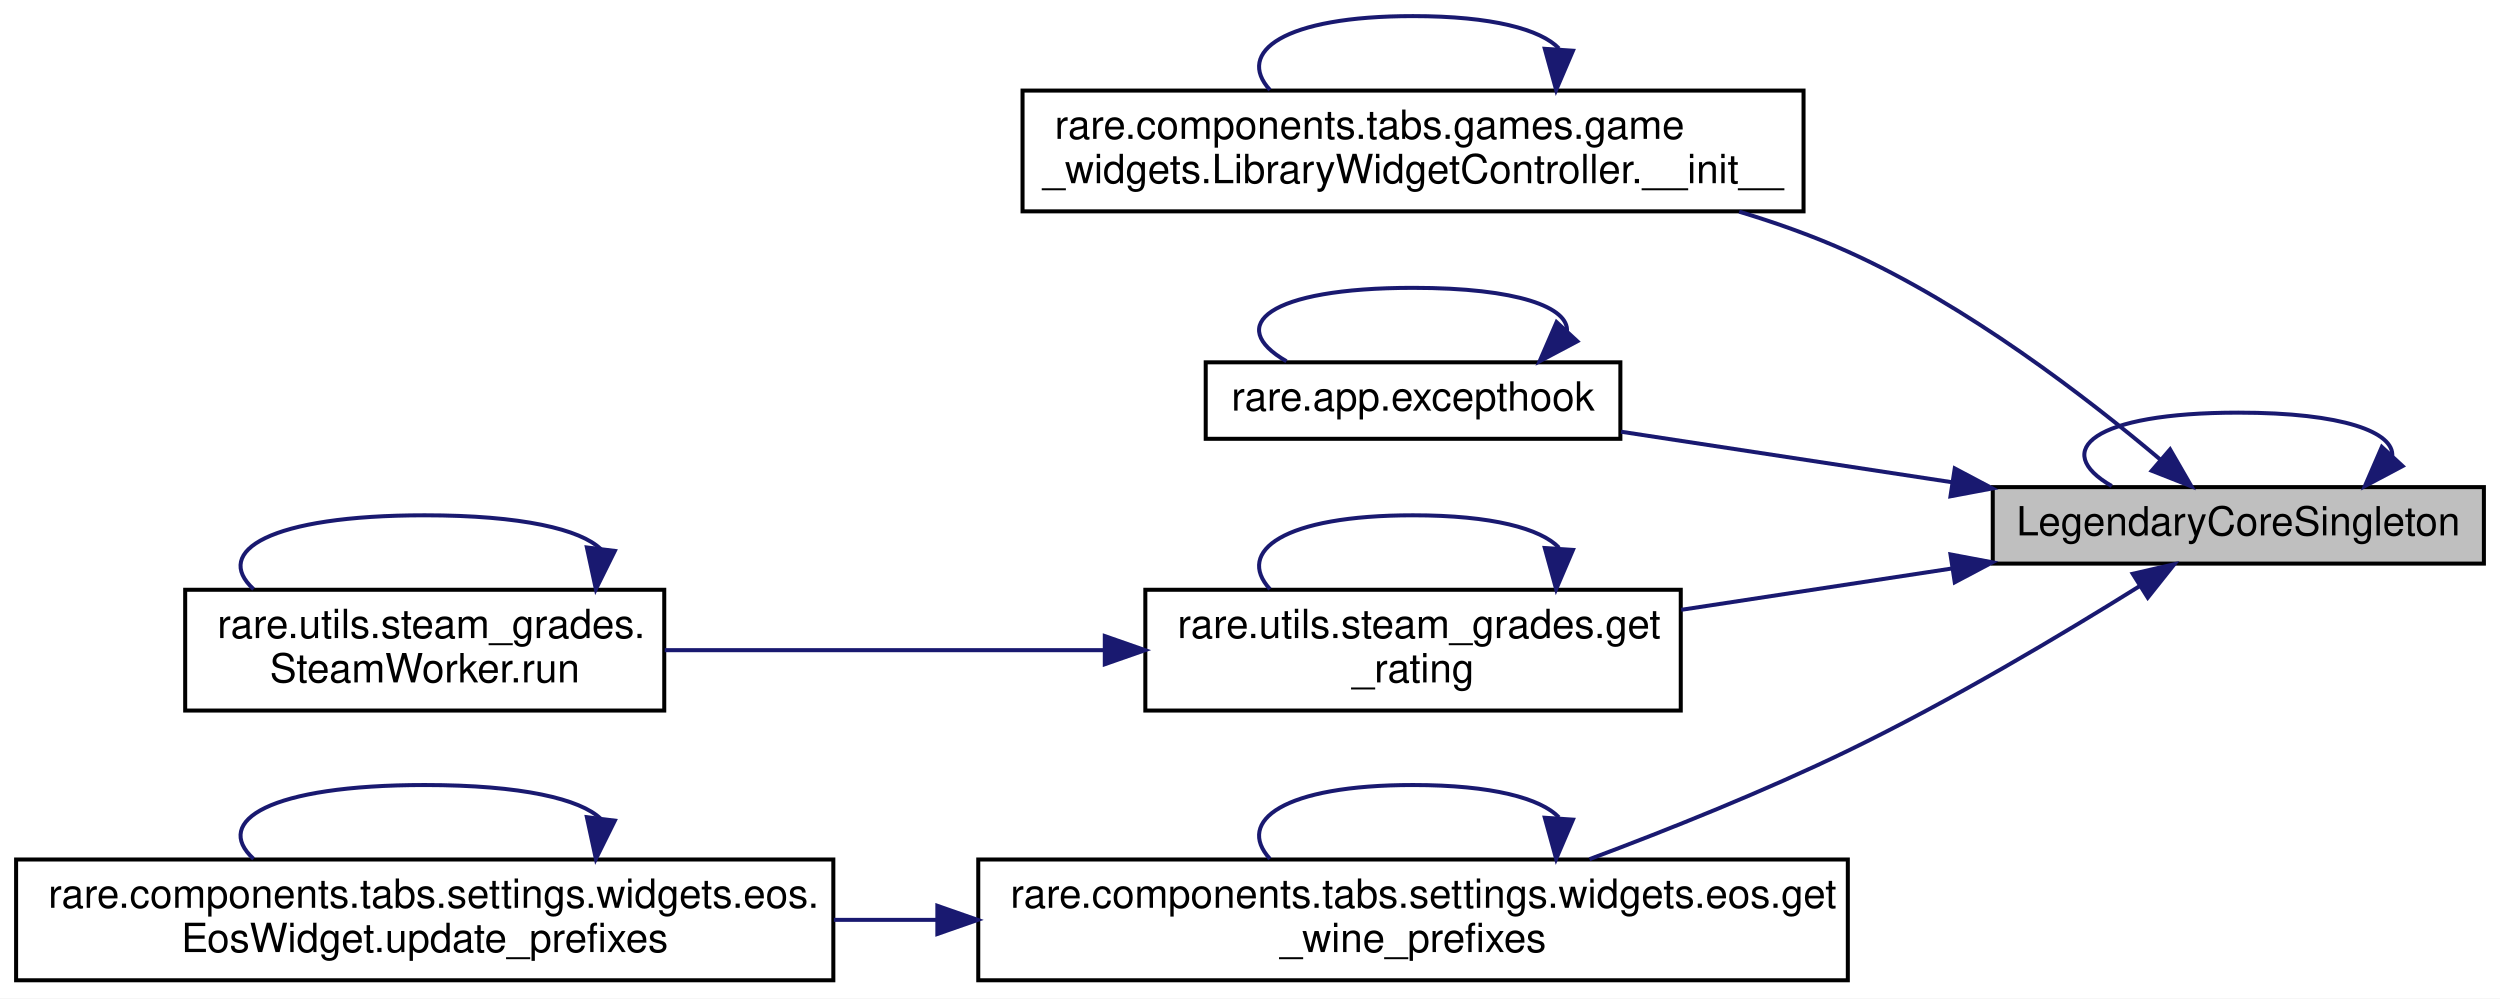
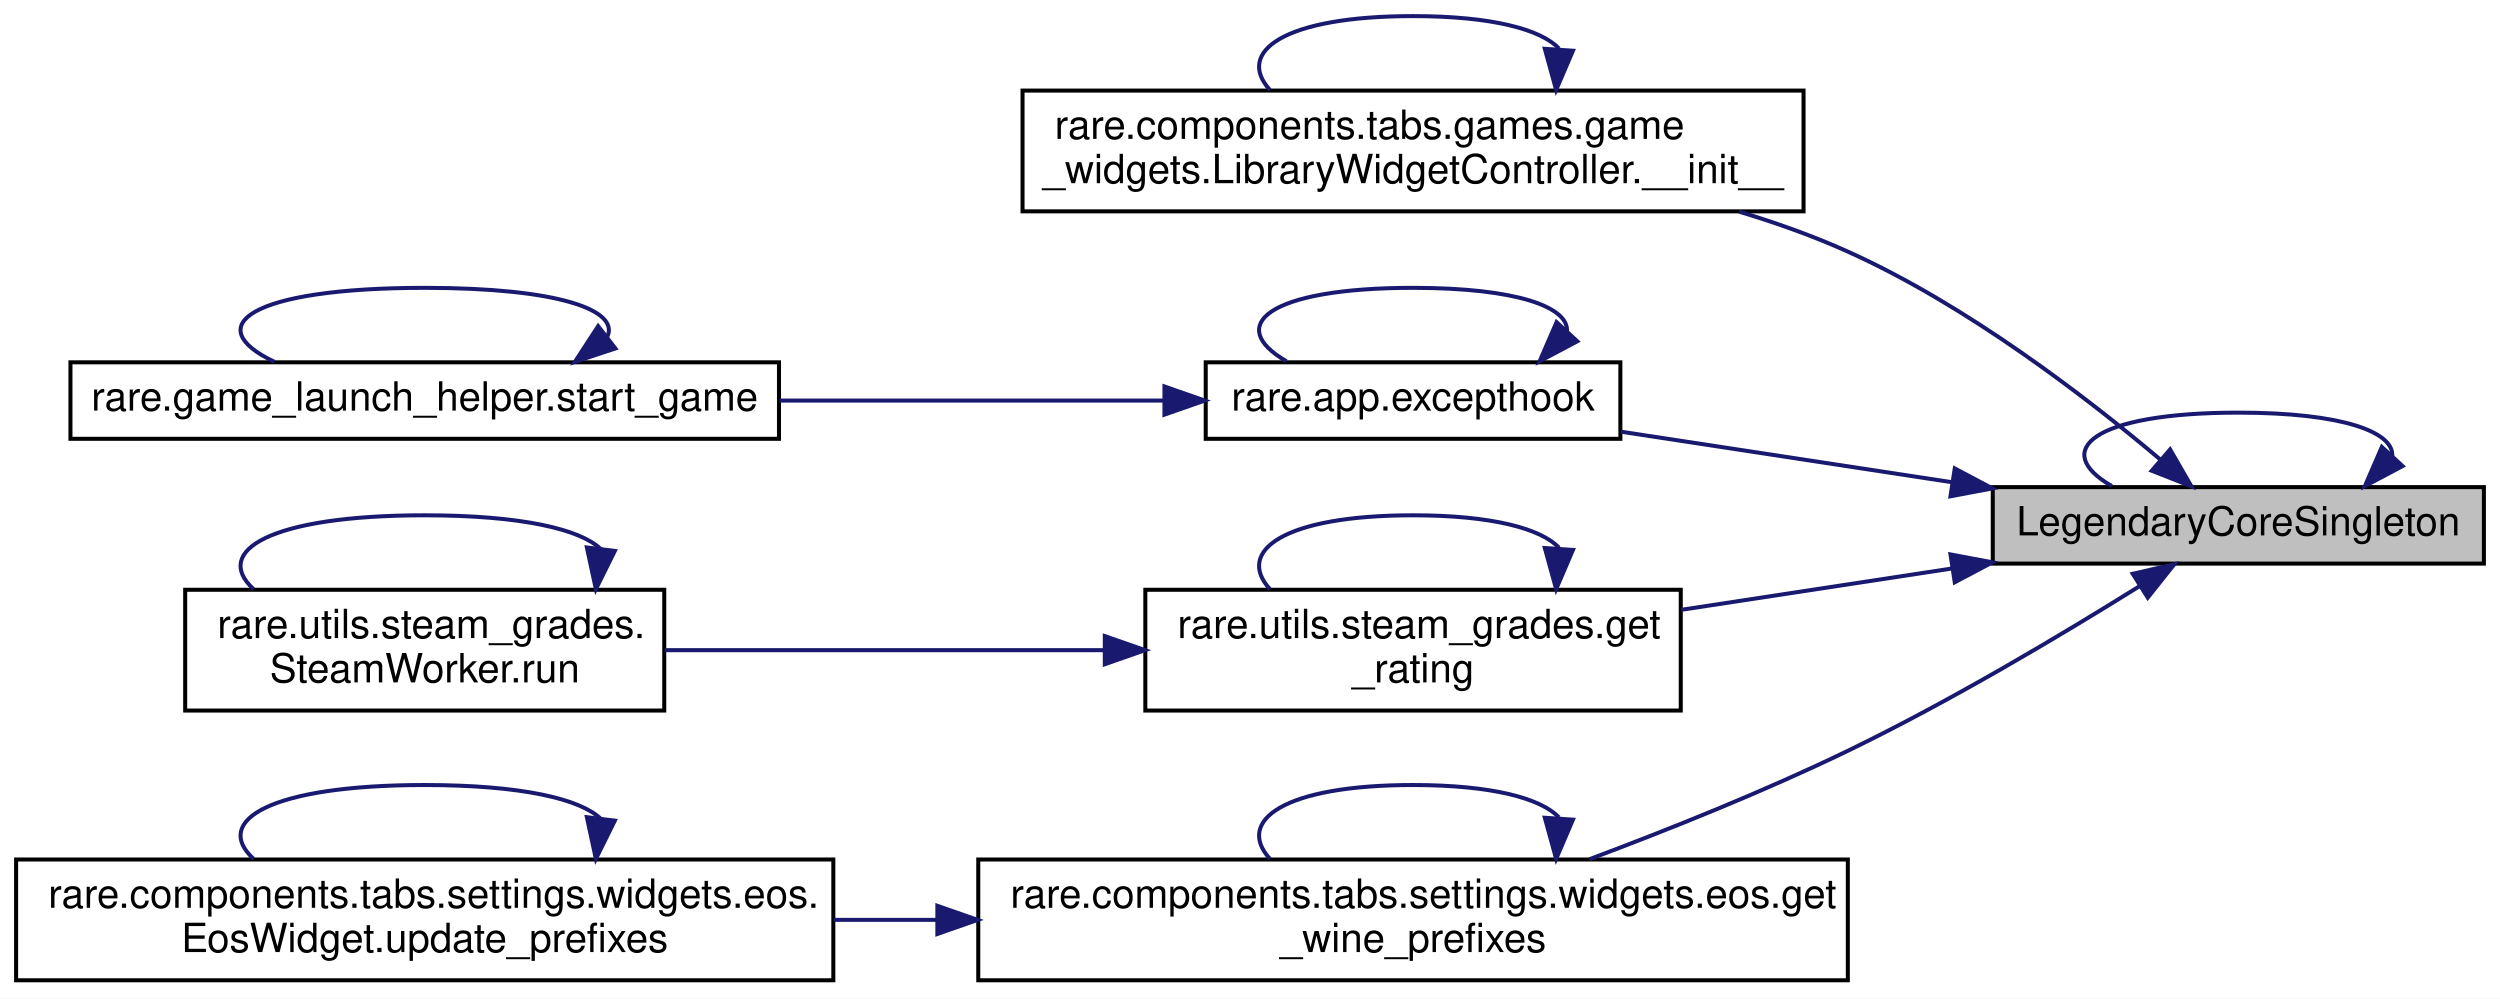
<svg xmlns="http://www.w3.org/2000/svg" xmlns:xlink="http://www.w3.org/1999/xlink" width="621pt" height="248pt" viewBox="0.00 0.00 621.00 248.00">
  <g id="graph0" class="graph" transform="scale(1 1) rotate(0) translate(4 244)">
    <polygon fill="white" stroke="transparent" points="-4,4 -4,-244 617,-244 617,4 -4,4" />
    <g id="node1" class="node">
      <g id="a_node1">
        <a xlink:title=" ">
          <polygon fill="#bfbfbf" stroke="black" points="491,-104 491,-123 613,-123 613,-104 491,-104" />
          <text text-anchor="middle" x="552" y="-111" font-family="Helvetica,sans-Serif" font-size="10.00">LegendaryCoreSingleton</text>
        </a>
      </g>
    </g>
-     <g id="edge13" class="edge">
+     <g id="edge15" class="edge">
      <path fill="none" stroke="midnightblue" d="M590.23,-130.61C590.8,-136.63 578.06,-141.5 552,-141.5 515.74,-141.5 505.26,-132.07 520.56,-123.26" />
      <polygon fill="midnightblue" stroke="midnightblue" points="592.8,-128.23 583.44,-123.26 587.65,-132.98 592.8,-128.23" />
    </g>
    <g id="node2" class="node">
      <g id="a_node2">
        <a xlink:href="classrare_1_1components_1_1tabs_1_1games_1_1game__widgets_1_1_library_widget_controller.html#aa2736b0e5b36ea03f685c5fe4342bb71" target="_top" xlink:title=" ">
          <polygon fill="white" stroke="black" points="250,-191.5 250,-221.5 444,-221.5 444,-191.5 250,-191.5" />
          <text text-anchor="start" x="258" y="-209.5" font-family="Helvetica,sans-Serif" font-size="10.00">rare.components.tabs.games.game</text>
          <text text-anchor="middle" x="347" y="-198.5" font-family="Helvetica,sans-Serif" font-size="10.00">_widgets.LibraryWidgetController.__init__</text>
        </a>
      </g>
    </g>
    <g id="edge1" class="edge">
      <path fill="none" stroke="midnightblue" d="M532.75,-129.74C514.36,-145.26 484.56,-168.2 455,-181.5 446.48,-185.34 437.29,-188.62 428.02,-191.42" />
      <polygon fill="midnightblue" stroke="midnightblue" points="535.05,-132.37 540.35,-123.19 530.49,-127.07 535.05,-132.37" />
    </g>
    <g id="node3" class="node">
      <g id="a_node3">
        <a xlink:href="namespacerare_1_1app.html#a938c7182b0c44921f1089bdfe1ec24eb" target="_top" xlink:title=" ">
          <polygon fill="white" stroke="black" points="295.5,-135 295.5,-154 398.5,-154 398.5,-135 295.5,-135" />
          <text text-anchor="middle" x="347" y="-142" font-family="Helvetica,sans-Serif" font-size="10.00">rare.app.excepthook</text>
        </a>
      </g>
    </g>
    <g id="edge3" class="edge">
      <path fill="none" stroke="midnightblue" d="M480.75,-124.23C453.75,-128.35 423.48,-132.97 398.67,-136.76" />
      <polygon fill="midnightblue" stroke="midnightblue" points="481.56,-127.64 490.92,-122.68 480.5,-120.72 481.56,-127.64" />
    </g>
-     <g id="node4" class="node">
-       <g id="a_node4">
+     <g id="node5" class="node">
+       <g id="a_node5">
        <a xlink:href="namespacerare_1_1utils_1_1steam__grades.html#a74cd7f3d3b3c2ee1ceb8831d22c047b9" target="_top" xlink:title=" ">
          <polygon fill="white" stroke="black" points="280.5,-67.5 280.5,-97.5 413.5,-97.5 413.5,-67.5 280.5,-67.5" />
          <text text-anchor="start" x="288.5" y="-85.5" font-family="Helvetica,sans-Serif" font-size="10.00">rare.utils.steam_grades.get</text>
          <text text-anchor="middle" x="347" y="-74.5" font-family="Helvetica,sans-Serif" font-size="10.00">_rating</text>
        </a>
      </g>
    </g>
-     <g id="edge5" class="edge">
+     <g id="edge7" class="edge">
      <path fill="none" stroke="midnightblue" d="M480.75,-102.77C458.96,-99.45 435.06,-95.79 413.6,-92.52" />
      <polygon fill="midnightblue" stroke="midnightblue" points="480.5,-106.28 490.92,-104.32 481.56,-99.36 480.5,-106.28" />
    </g>
-     <g id="node6" class="node">
-       <g id="a_node6">
+     <g id="node7" class="node">
+       <g id="a_node7">
        <a xlink:href="namespacerare_1_1components_1_1tabs_1_1settings_1_1widgets_1_1eos.html#a12e2cbf0724dd454c5f1ec543a7d57f5" target="_top" xlink:title=" ">
          <polygon fill="white" stroke="black" points="239,-0.5 239,-30.5 455,-30.5 455,-0.5 239,-0.5" />
          <text text-anchor="start" x="247" y="-18.5" font-family="Helvetica,sans-Serif" font-size="10.00">rare.components.tabs.settings.widgets.eos.get</text>
          <text text-anchor="middle" x="347" y="-7.5" font-family="Helvetica,sans-Serif" font-size="10.00">_wine_prefixes</text>
        </a>
      </g>
    </g>
-     <g id="edge9" class="edge">
+     <g id="edge11" class="edge">
      <path fill="none" stroke="midnightblue" d="M527.47,-98.4C508.37,-86.48 480.52,-69.86 455,-57.5 434.35,-47.5 410.66,-38 390.83,-30.58" />
      <polygon fill="midnightblue" stroke="midnightblue" points="525.77,-101.47 536.1,-103.84 529.5,-95.54 525.77,-101.47" />
    </g>
    <g id="edge2" class="edge">
      <path fill="none" stroke="midnightblue" d="M383.25,-231.96C378.75,-236.68 366.67,-240 347,-240 314.73,-240 302.88,-231.06 311.45,-221.66" />
      <polygon fill="midnightblue" stroke="midnightblue" points="386.72,-231.4 382.55,-221.66 379.73,-231.87 386.72,-231.4" />
    </g>
    <g id="edge4" class="edge">
      <path fill="none" stroke="midnightblue" d="M385.23,-161.61C385.8,-167.63 373.06,-172.5 347,-172.5 310.74,-172.5 300.26,-163.07 315.56,-154.26" />
      <polygon fill="midnightblue" stroke="midnightblue" points="387.8,-159.23 378.44,-154.26 382.65,-163.98 387.8,-159.23" />
    </g>
+     <g id="node4" class="node">
+       <g id="a_node4">
+         <a xlink:href="namespacerare_1_1game__launch__helper.html#a82c7246b0e4557e01f0dac14783baa38" target="_top" xlink:title=" ">
+           <polygon fill="white" stroke="black" points="13.5,-135 13.5,-154 189.5,-154 189.5,-135 13.5,-135" />
+           <text text-anchor="middle" x="101.5" y="-142" font-family="Helvetica,sans-Serif" font-size="10.00">rare.game_launch_helper.start_game</text>
+         </a>
+       </g>
+     </g>
+     <g id="edge5" class="edge">
+       <path fill="none" stroke="midnightblue" d="M284.92,-144.5C256.1,-144.5 221.18,-144.5 189.63,-144.5" />
+       <polygon fill="midnightblue" stroke="midnightblue" points="285.25,-148 295.25,-144.5 285.25,-141 285.25,-148" />
+     </g>
    <g id="edge6" class="edge">
+       <path fill="none" stroke="midnightblue" d="M146.84,-160.32C150,-166.91 134.89,-172.5 101.5,-172.5 57.89,-172.5 45.46,-162.96 64.2,-154.11" />
+       <polygon fill="midnightblue" stroke="midnightblue" points="148.86,-157.45 138.8,-154.11 144.58,-162.99 148.86,-157.45" />
+     </g>
+     <g id="edge8" class="edge">
      <path fill="none" stroke="midnightblue" d="M383.25,-107.96C378.75,-112.68 366.67,-116 347,-116 314.73,-116 302.88,-107.06 311.45,-97.66" />
      <polygon fill="midnightblue" stroke="midnightblue" points="386.72,-107.4 382.55,-97.66 379.73,-107.87 386.72,-107.4" />
    </g>
-     <g id="node5" class="node">
-       <g id="a_node5">
+     <g id="node6" class="node">
+       <g id="a_node6">
        <a xlink:href="classrare_1_1utils_1_1steam__grades_1_1_steam_worker.html#a670fe67276cb94775a042958fe2c79d4" target="_top" xlink:title=" ">
          <polygon fill="white" stroke="black" points="42,-67.5 42,-97.5 161,-97.5 161,-67.5 42,-67.5" />
          <text text-anchor="start" x="50" y="-85.5" font-family="Helvetica,sans-Serif" font-size="10.00">rare.utils.steam_grades.</text>
          <text text-anchor="middle" x="101.5" y="-74.5" font-family="Helvetica,sans-Serif" font-size="10.00">SteamWorker.run</text>
        </a>
      </g>
    </g>
-     <g id="edge7" class="edge">
+     <g id="edge9" class="edge">
      <path fill="none" stroke="midnightblue" d="M270.2,-82.5C235.03,-82.5 193.86,-82.5 161.12,-82.5" />
      <polygon fill="midnightblue" stroke="midnightblue" points="270.43,-86 280.43,-82.5 270.43,-79 270.43,-86" />
    </g>
-     <g id="edge8" class="edge">
+     <g id="edge10" class="edge">
      <path fill="none" stroke="midnightblue" d="M145.25,-107.59C140.21,-112.51 125.63,-116 101.5,-116 62.9,-116 48.72,-107.06 58.98,-97.66" />
      <polygon fill="midnightblue" stroke="midnightblue" points="148.72,-107.15 144.02,-97.66 141.78,-108.01 148.72,-107.15" />
    </g>
-     <g id="edge10" class="edge">
+     <g id="edge12" class="edge">
      <path fill="none" stroke="midnightblue" d="M383.25,-40.96C378.75,-45.68 366.67,-49 347,-49 314.73,-49 302.88,-40.06 311.45,-30.66" />
      <polygon fill="midnightblue" stroke="midnightblue" points="386.72,-40.4 382.55,-30.66 379.73,-40.87 386.72,-40.4" />
    </g>
-     <g id="node7" class="node">
-       <g id="a_node7">
+     <g id="node8" class="node">
+       <g id="a_node8">
        <a xlink:href="classrare_1_1components_1_1tabs_1_1settings_1_1widgets_1_1eos_1_1_eos_widget.html#ae51350a186f0277d85d4e0e7fd5a8518" target="_top" xlink:title=" ">
          <polygon fill="white" stroke="black" points="0,-0.5 0,-30.5 203,-30.5 203,-0.5 0,-0.5" />
          <text text-anchor="start" x="8" y="-18.5" font-family="Helvetica,sans-Serif" font-size="10.00">rare.components.tabs.settings.widgets.eos.</text>
          <text text-anchor="middle" x="101.5" y="-7.5" font-family="Helvetica,sans-Serif" font-size="10.00">EosWidget.update_prefixes</text>
        </a>
      </g>
    </g>
-     <g id="edge11" class="edge">
+     <g id="edge13" class="edge">
      <path fill="none" stroke="midnightblue" d="M228.8,-15.5C220.22,-15.5 211.61,-15.5 203.14,-15.5" />
      <polygon fill="midnightblue" stroke="midnightblue" points="228.84,-19 238.84,-15.5 228.84,-12 228.84,-19" />
    </g>
-     <g id="edge12" class="edge">
+     <g id="edge14" class="edge">
      <path fill="none" stroke="midnightblue" d="M145.25,-40.59C140.21,-45.51 125.63,-49 101.5,-49 62.9,-49 48.72,-40.06 58.98,-30.66" />
      <polygon fill="midnightblue" stroke="midnightblue" points="148.72,-40.15 144.02,-30.66 141.78,-41.01 148.72,-40.15" />
    </g>
  </g>
</svg>
